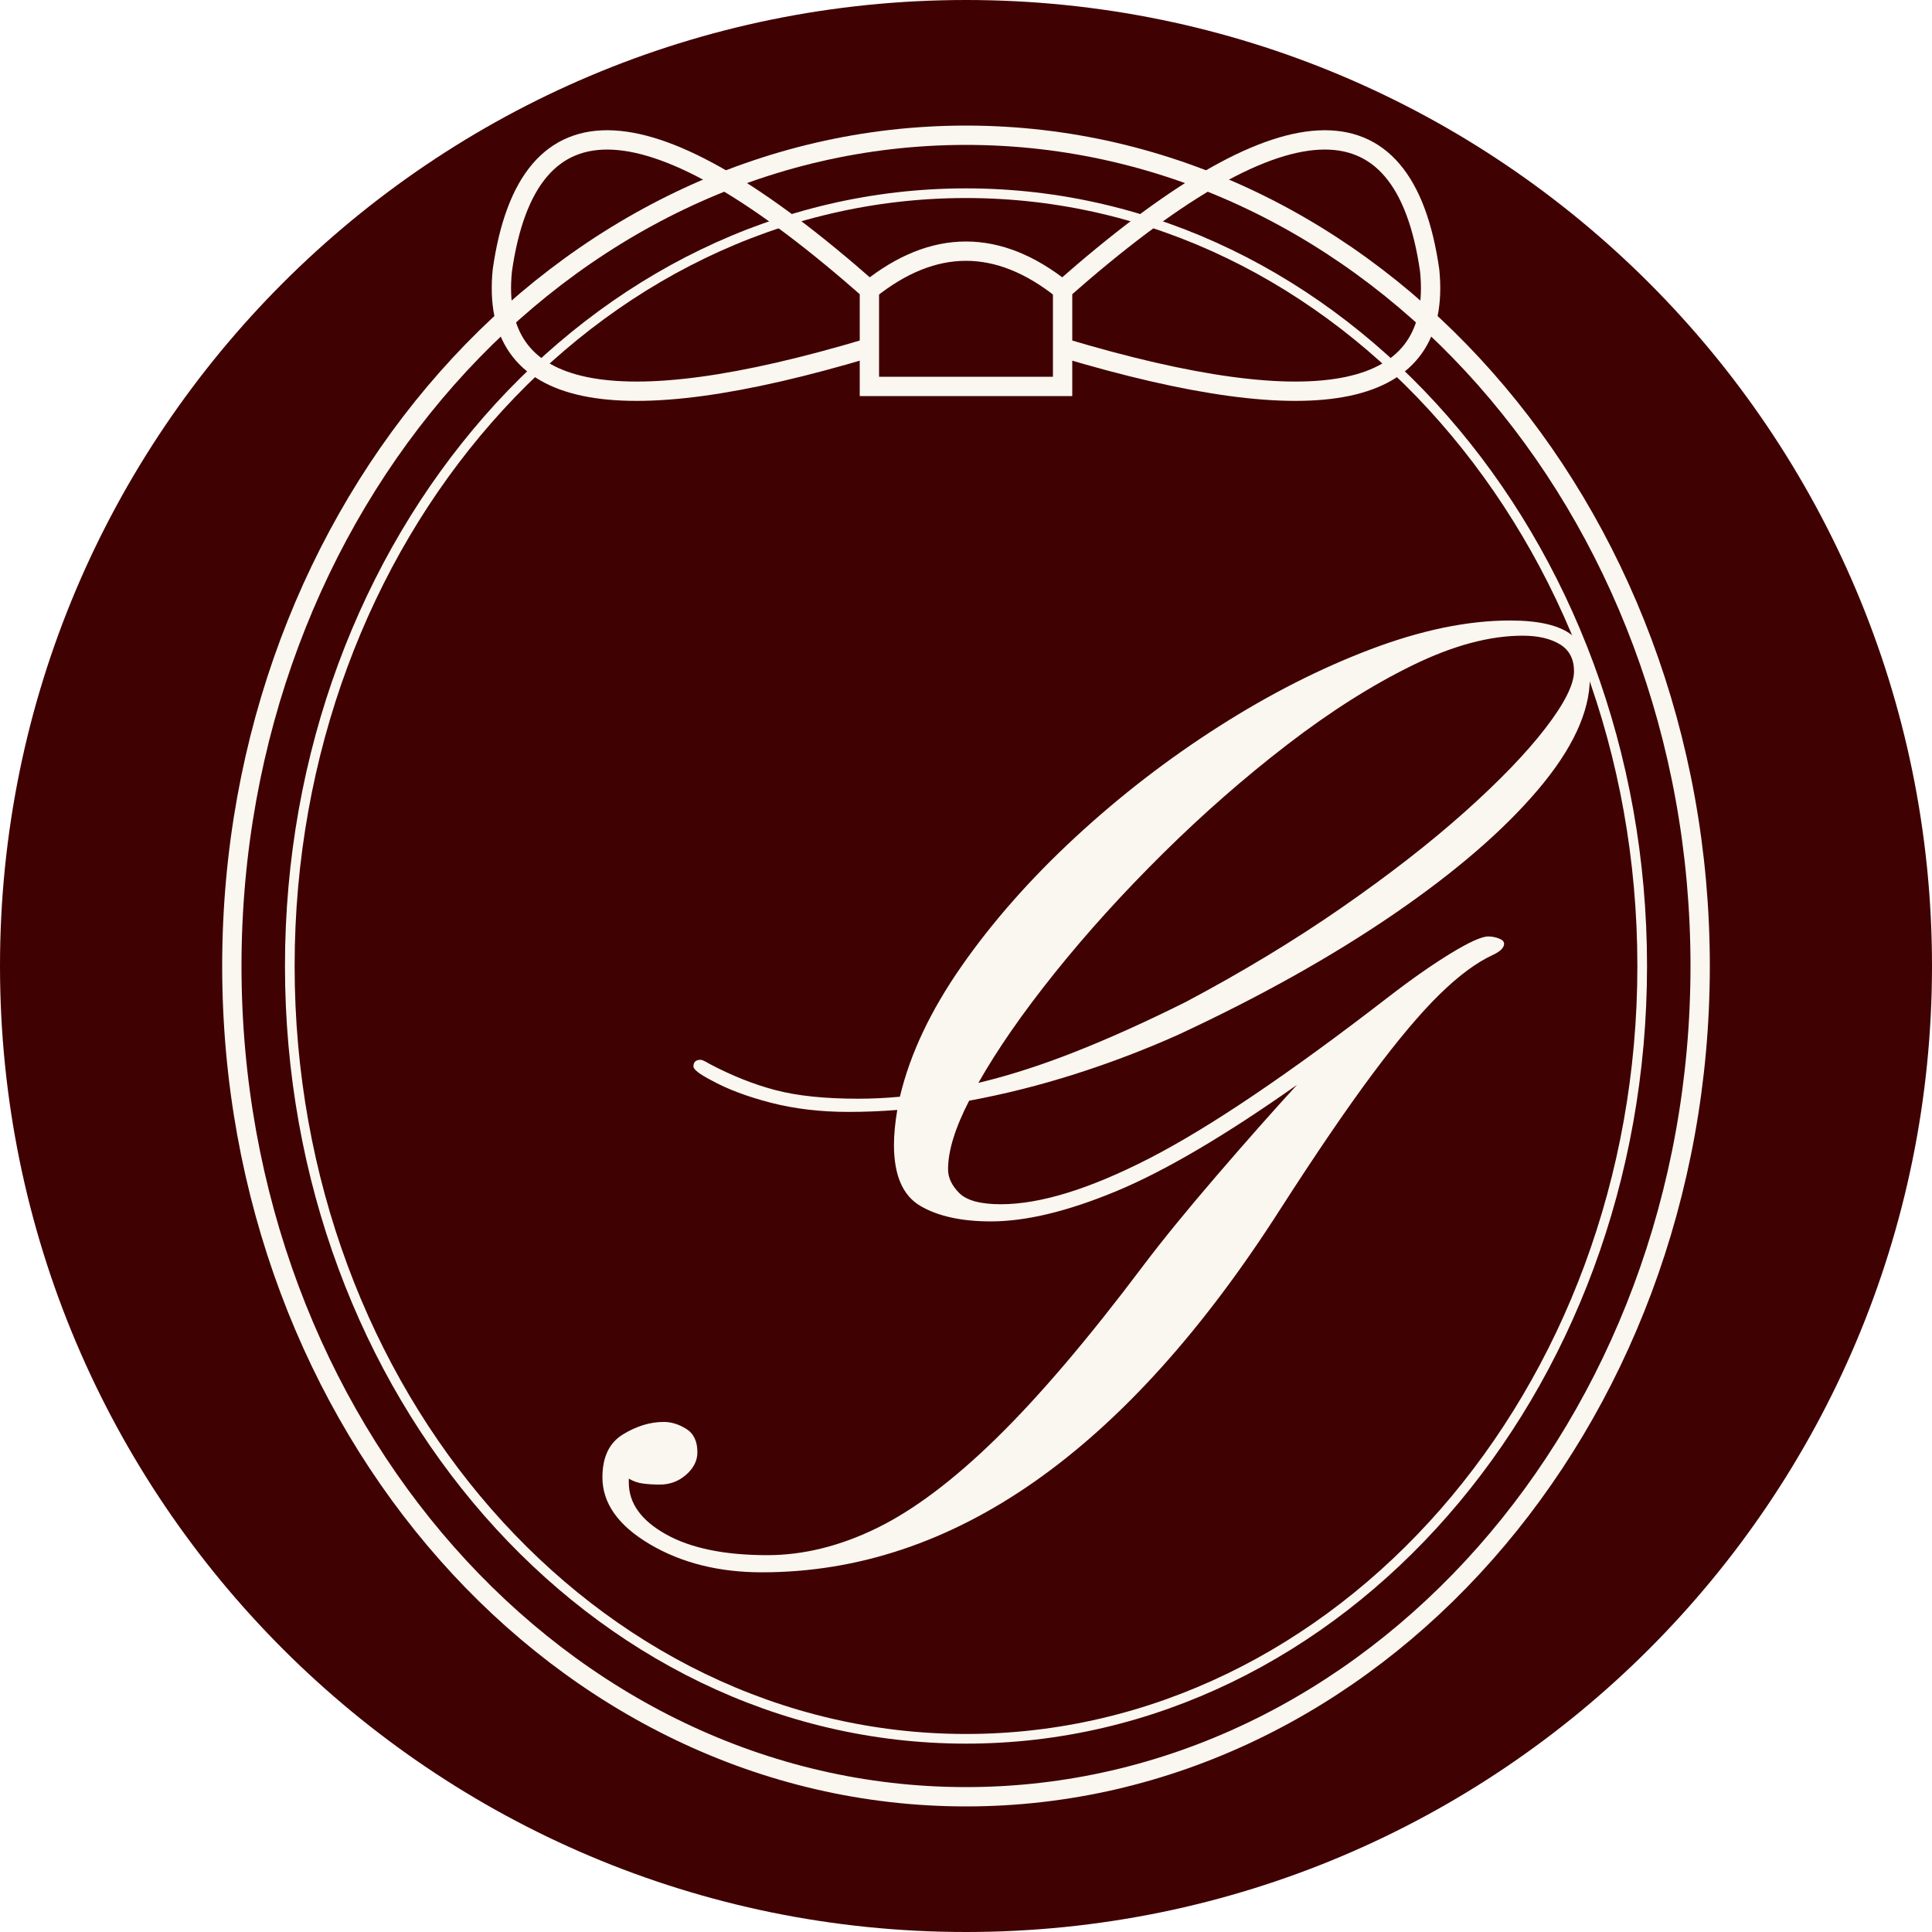
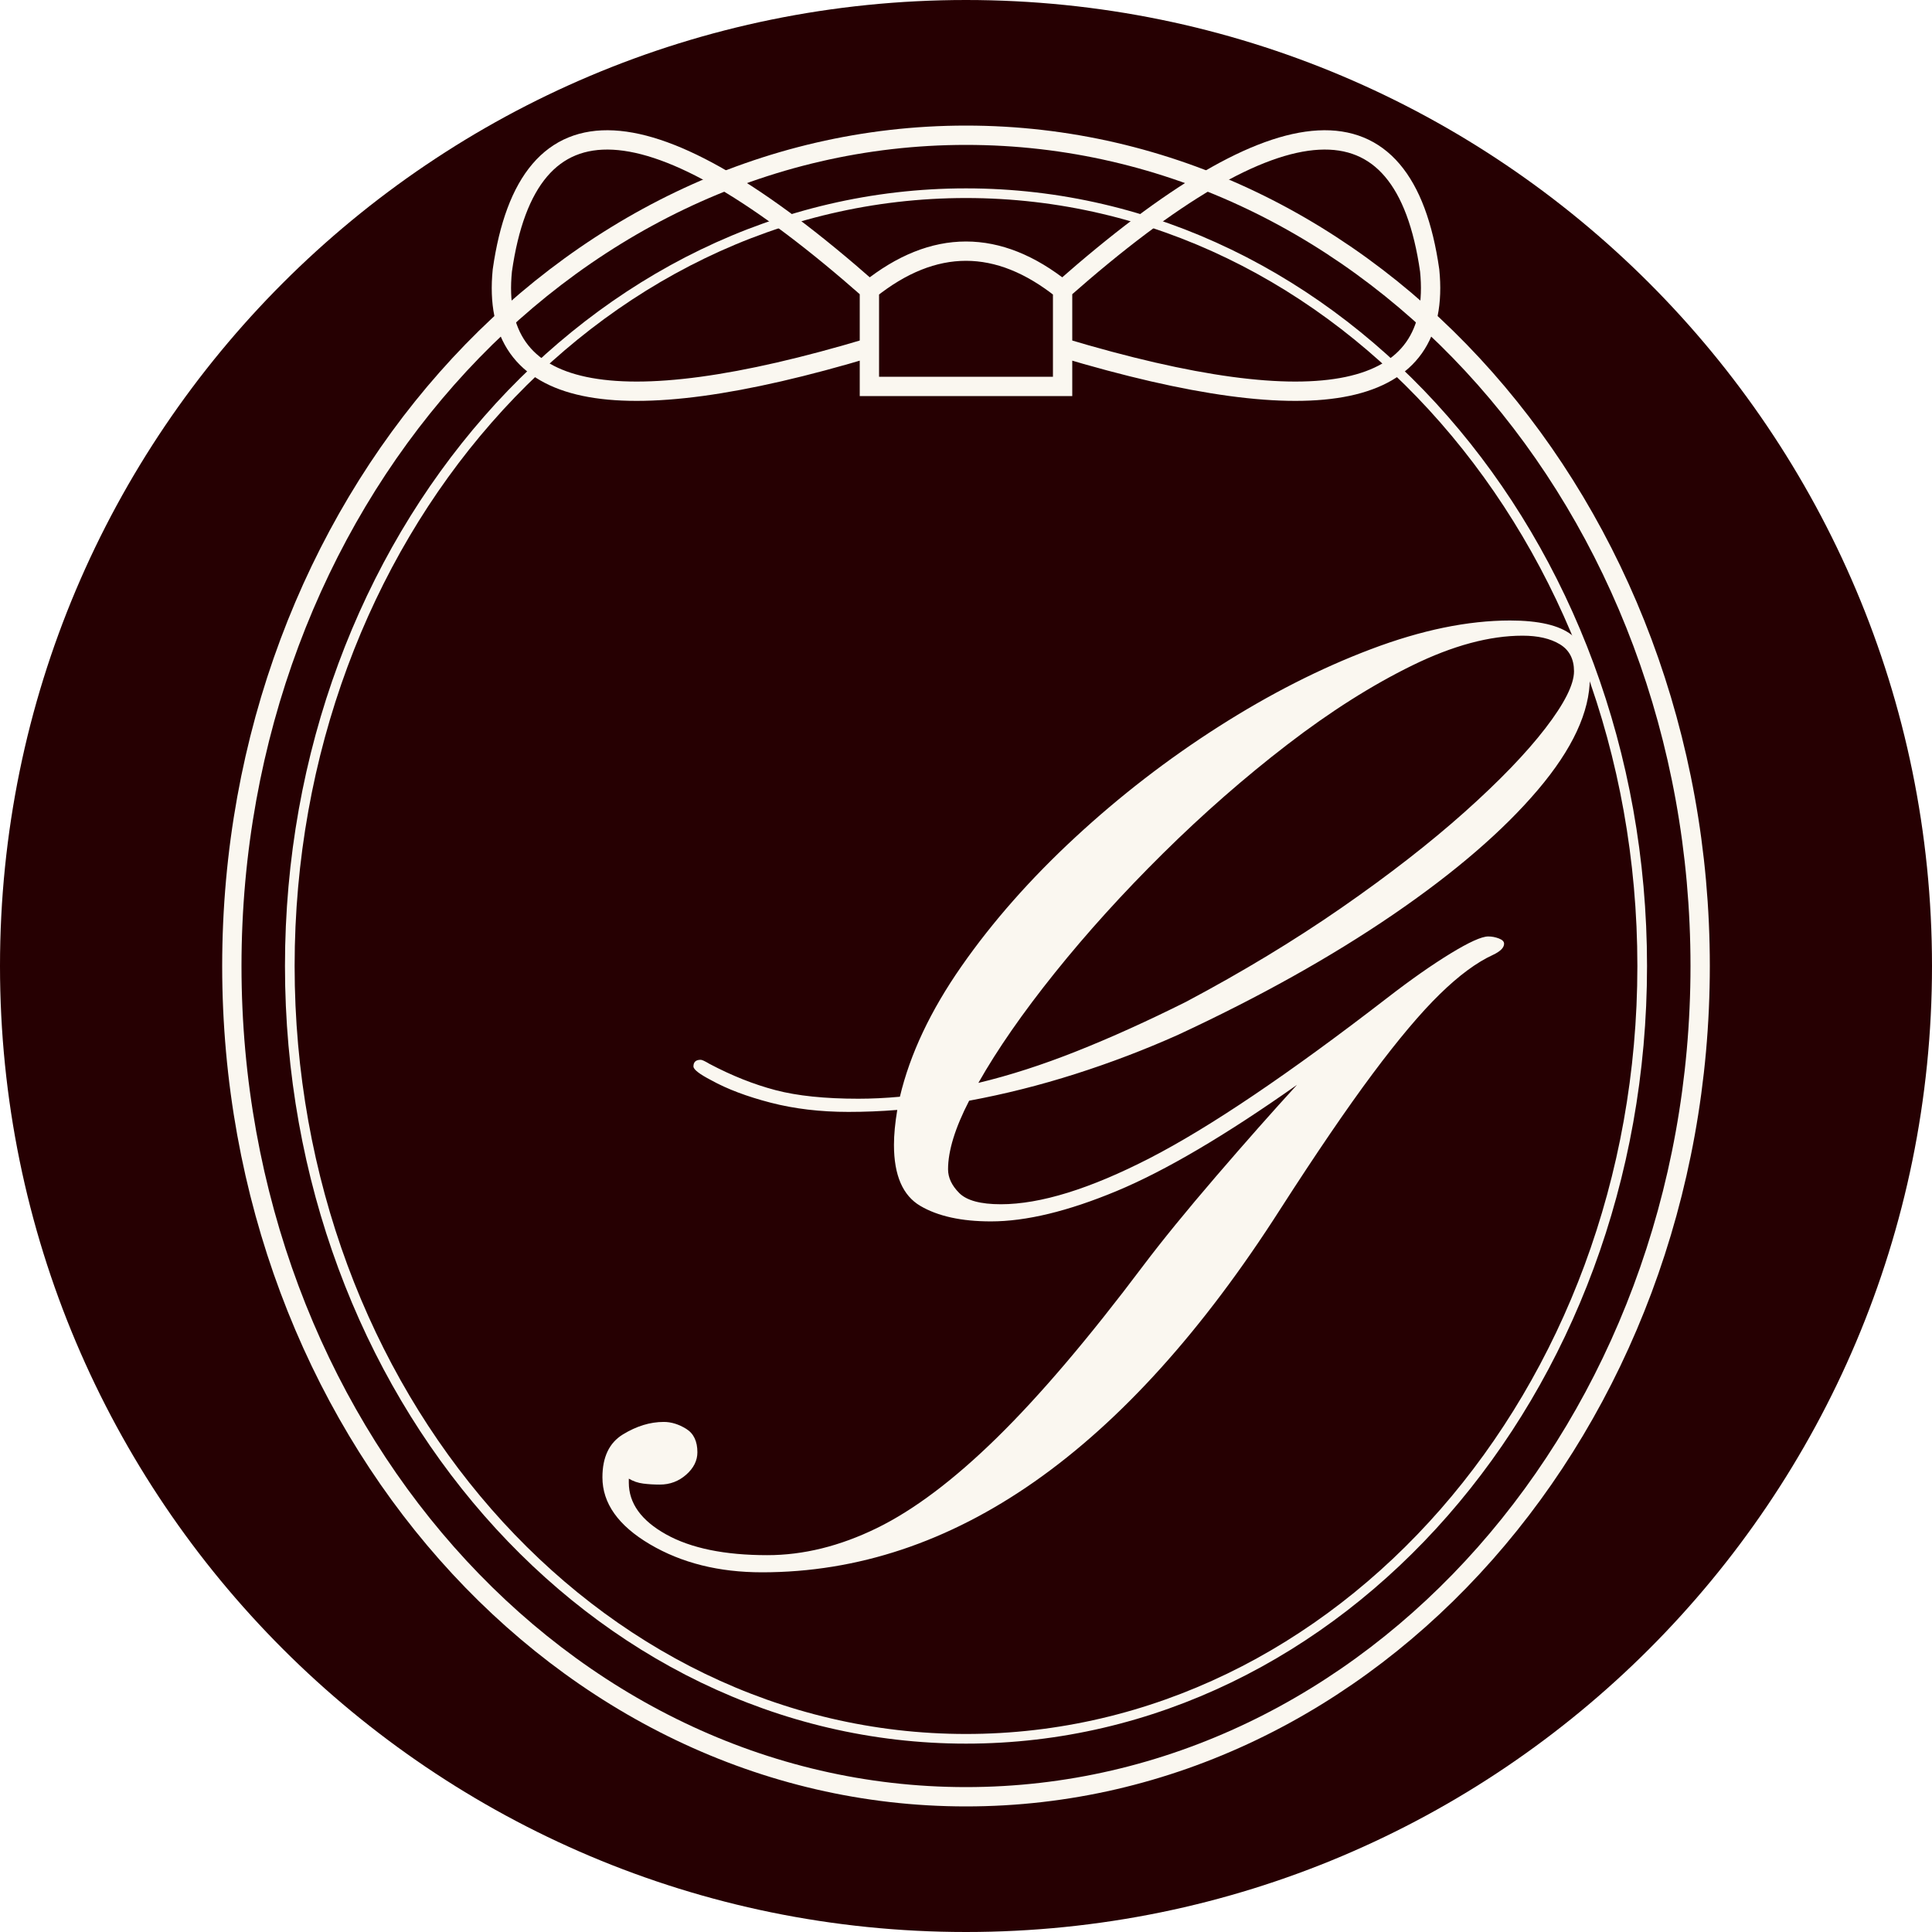
<svg xmlns="http://www.w3.org/2000/svg" viewBox="0 0 100 100">
-   <rect width="100" height="100" rx="50" fill="#400102" />
+   <rect width="100" height="100" rx="50" fill="#260002" />
  <g fill="none" stroke="#faf7f0">
    <ellipse cx="50" cy="50" rx="38" ry="43" />
    <ellipse cx="50" cy="50" rx="35" ry="40" stroke-width=".5" />
    <path d="M45 15Q28 0 26 14Q25 24 45 18M55 15Q72 0 74 14Q75 24 55 18M45 15Q50 11 55 15V20H45Z" />
  </g>
  <g transform="translate(-186 -92) scale(.76)" color="#faf7f0">
    <g fill="currentColor" stroke="none">
      <path d="M296.636 228.135Q292.233 228.135 288.999 226.226Q285.765 224.316 285.765 221.666Q285.765 219.6 287.157 218.746Q288.55 217.893 289.942 217.893Q290.706 217.893 291.47 218.364Q292.233 218.836 292.233 219.959Q292.233 220.812 291.47 221.486Q290.706 222.16 289.673 222.16Q289.089 222.16 288.55 222.093Q288.011 222.025 287.562 221.756V222.025Q287.562 224.137 290.1 225.552Q292.638 226.967 296.995 226.967Q300.679 226.967 304.452 225.125Q308.226 223.283 312.628 218.971Q317.03 214.658 322.601 207.246Q324.532 204.686 327.564 201.159Q330.597 197.633 333.067 194.938Q325.745 200.104 320.781 202.17Q315.817 204.236 312.224 204.236Q309.214 204.236 307.417 203.181Q305.62 202.125 305.62 199.025Q305.62 197.992 305.845 196.645Q304.183 196.779 302.521 196.779Q299.646 196.779 297.22 196.15Q294.794 195.521 293.177 194.623Q291.964 193.994 291.964 193.68Q291.964 193.23 292.458 193.23Q292.593 193.23 293.042 193.5Q295.333 194.713 297.557 195.297Q299.78 195.881 303.194 195.881Q304.542 195.881 306.024 195.746Q307.058 191.389 310.225 186.852Q313.392 182.314 317.951 178.092Q322.511 173.869 327.722 170.545Q332.933 167.221 338.099 165.267Q343.265 163.312 347.577 163.312Q350.497 163.312 351.755 164.278Q353.013 165.244 353.013 167.221Q353.013 170.68 349.464 174.857Q345.915 179.035 339.604 183.348Q333.292 187.66 324.981 191.523Q321.567 193.051 317.974 194.196Q314.38 195.342 310.741 196.016Q309.304 198.801 309.304 200.688Q309.304 201.541 310.067 202.305Q310.831 203.068 312.897 203.068Q316.94 203.068 323.05 199.924Q329.159 196.779 339.222 189.008Q341.603 187.166 343.512 185.998Q345.421 184.83 346.095 184.83Q346.454 184.83 346.813 184.965Q347.173 185.1 347.173 185.324Q347.173 185.729 346.409 186.088Q344.747 186.852 342.793 188.761Q340.839 190.67 338.211 194.196Q335.583 197.723 331.944 203.383Q316.132 228.135 296.636 228.135ZM311.37 194.803Q314.56 194.039 318.063 192.646Q321.567 191.254 325.521 189.277Q331.271 186.223 336.1 182.876Q340.929 179.529 344.478 176.362Q348.026 173.195 349.98 170.657Q351.935 168.119 351.935 166.771Q351.935 165.514 350.969 164.93Q350.003 164.346 348.431 164.346Q345.062 164.346 340.929 166.367Q336.796 168.389 332.416 171.758Q328.036 175.127 323.948 179.17Q319.86 183.213 316.581 187.301Q313.302 191.389 311.37 194.803Z" />
    </g>
  </g>
</svg>
